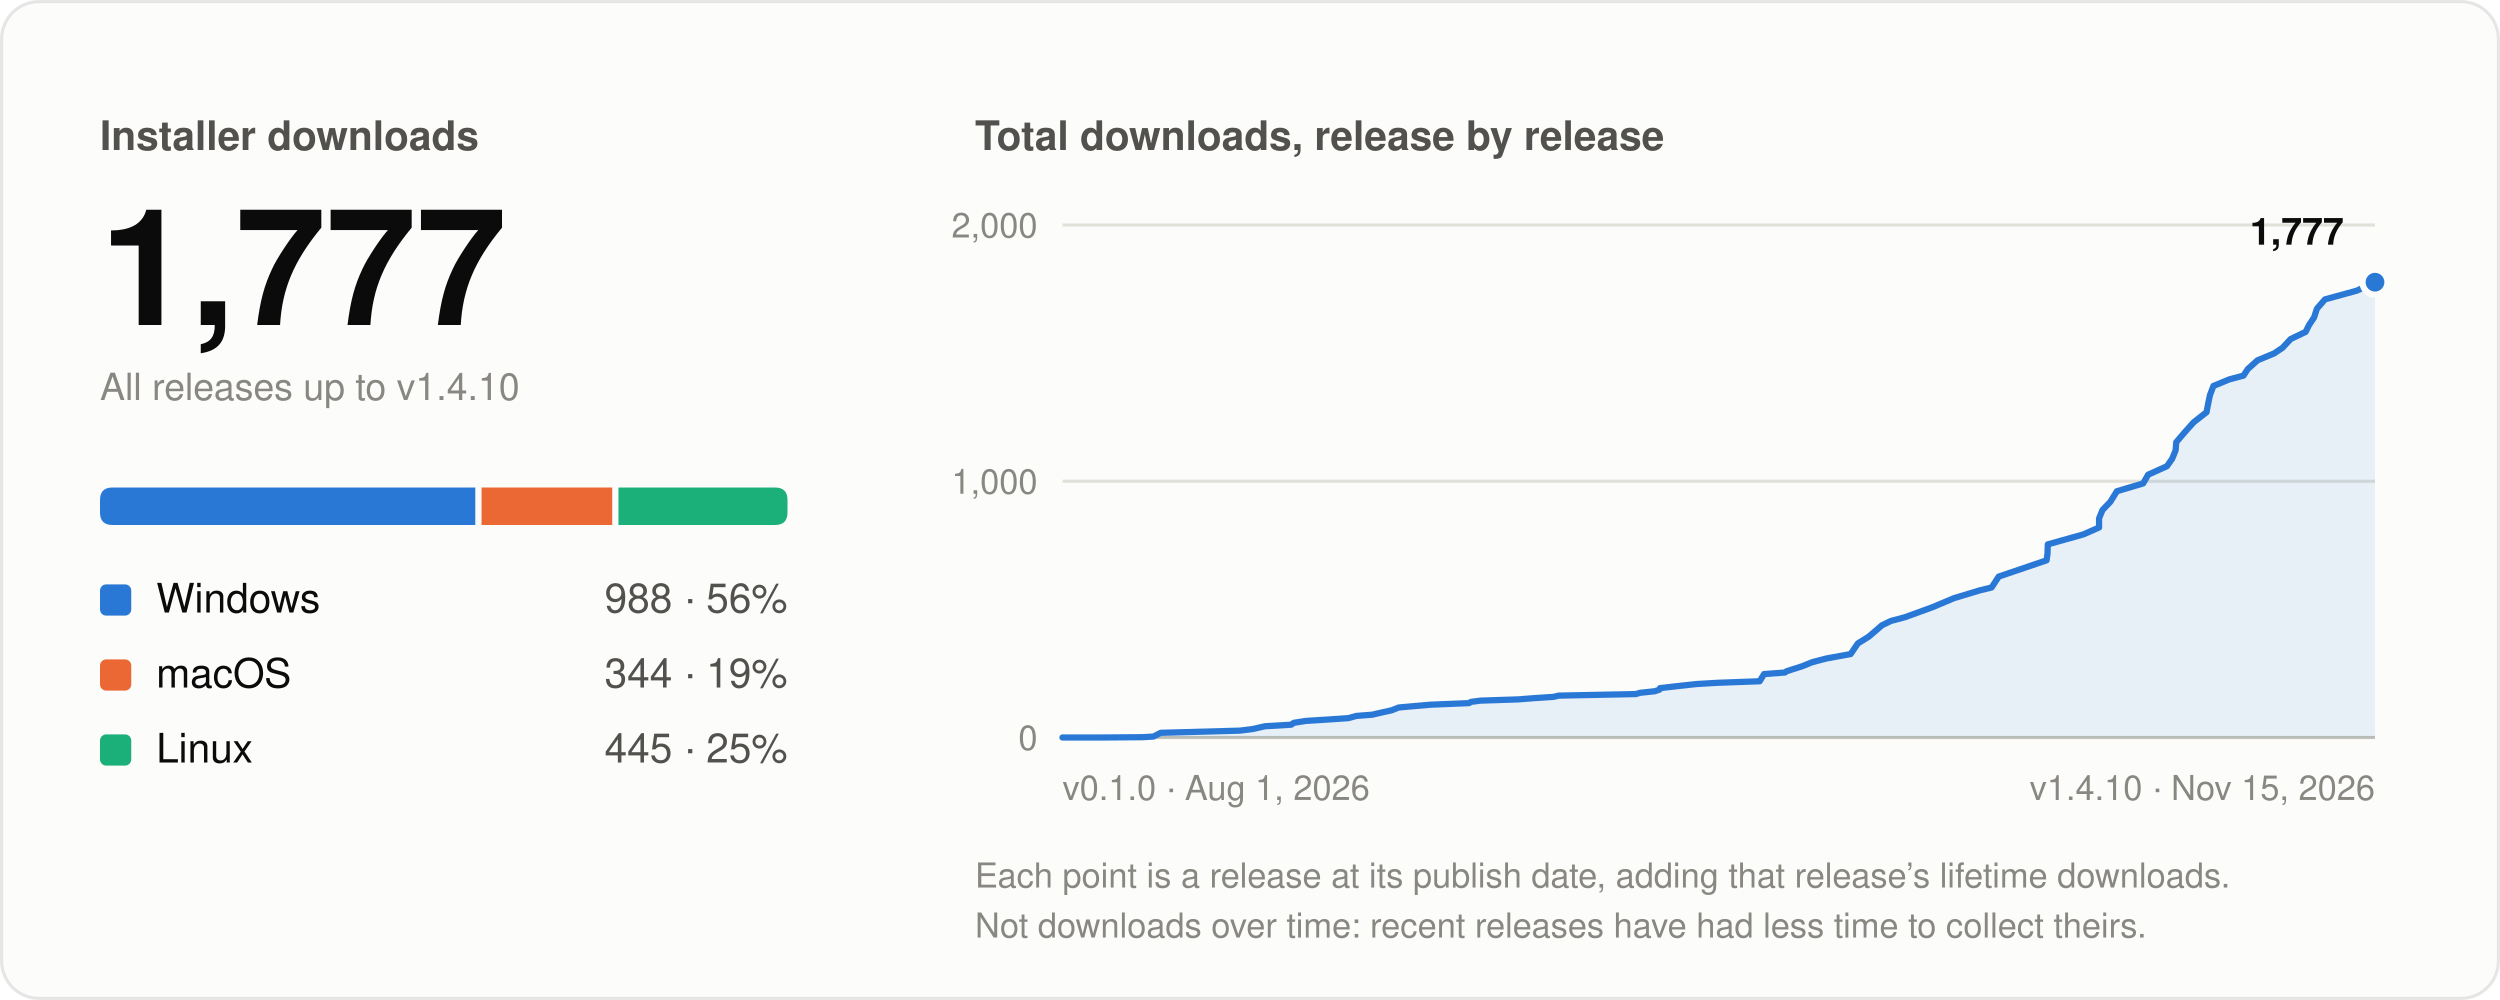
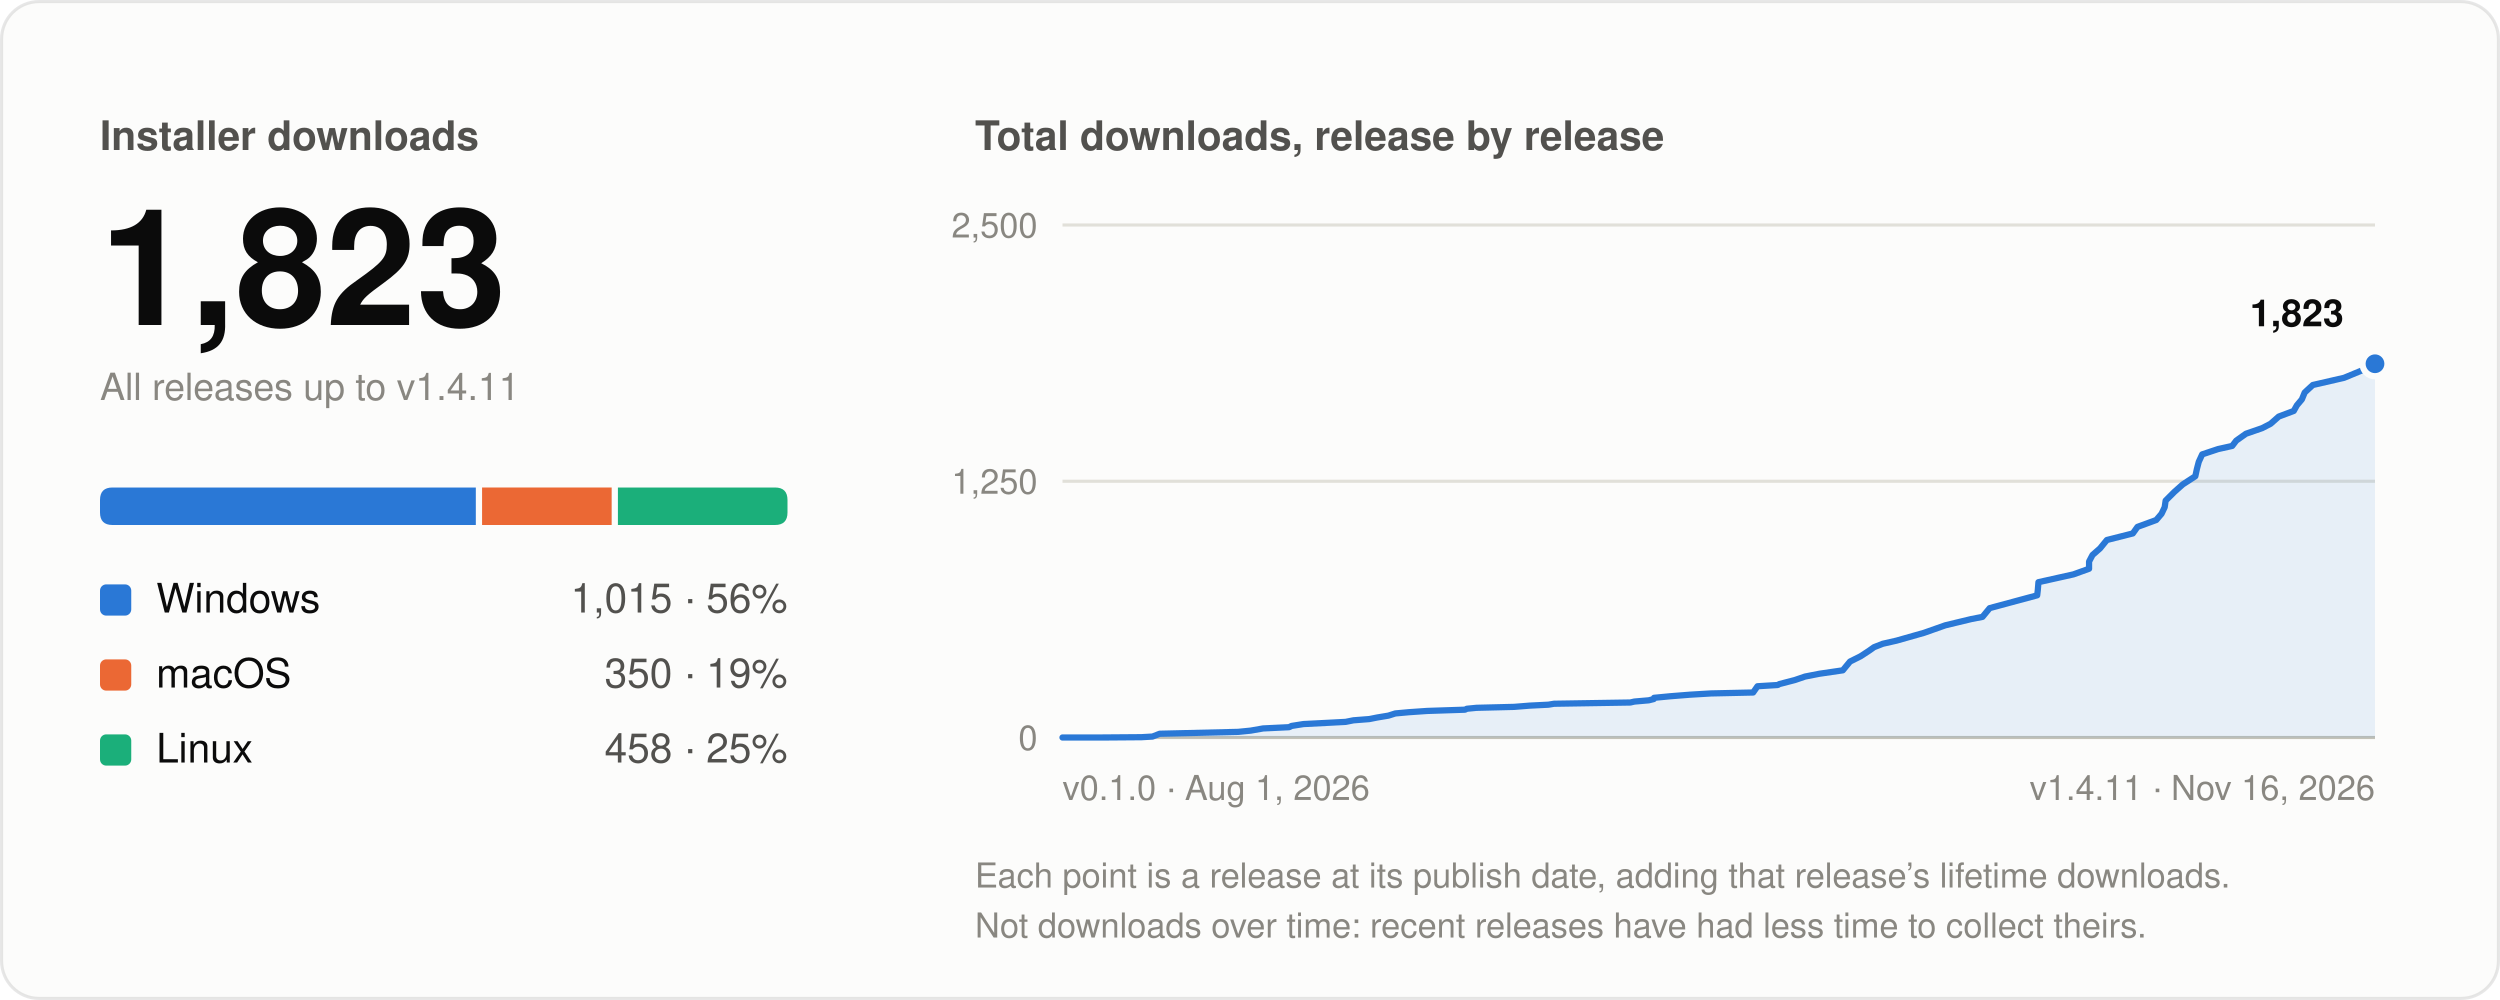
<svg xmlns="http://www.w3.org/2000/svg" width="800" height="320" viewBox="0 0 800 320" role="img" font-family="system-ui, -apple-system, &quot;Segoe UI&quot;, Helvetica, Arial, sans-serif">
  <rect x="0.5" y="0.5" width="799" height="319" rx="12" fill="#fcfcfb" stroke="rgba(11,11,11,0.10)" />
  <text x="32" y="48" font-size="13" font-weight="600" fill="#52514e" text-anchor="start">Installer downloads</text>
-   <text x="32" y="104" font-size="52" font-weight="700" fill="#0b0b0b" text-anchor="start">1,777</text>
-   <text x="32" y="128" font-size="12" font-weight="400" fill="#898781" text-anchor="start">All releases up to v1.4.10</text>
-   <path d="M36,156 H152.095 Q152.095,156 152.095,156 V168 Q152.095,168 152.095,168 H36 Q32,168 32,164 V160 Q32,156 36,156 Z" fill="#2a78d6" />
-   <path d="M154.095,156 H195.909 Q195.909,156 195.909,156 V168 Q195.909,168 195.909,168 H154.095 Q154.095,168 154.095,168 V156 Q154.095,156 154.095,156 Z" fill="#eb6834" />
-   <path d="M197.909,156 H248 Q252,156 252,160 V164 Q252,168 248,168 H197.909 Q197.909,168 197.909,168 V156 Q197.909,156 197.909,156 Z" fill="#1baf7a" />
+   <text x="32" y="104" font-size="52" font-weight="700" fill="#0b0b0b" text-anchor="start">1,823</text>
+   <text x="32" y="128" font-size="12" font-weight="400" fill="#898781" text-anchor="start">All releases up to v1.4.11</text>
+   <path d="M36,156 H152.263 Q152.263,156 152.263,156 V168 Q152.263,168 152.263,168 H36 Q32,168 32,164 V160 Q32,156 36,156 Z" fill="#2a78d6" />
+   <path d="M154.263,156 H195.733 Q195.733,156 195.733,156 V168 Q195.733,168 195.733,168 H154.263 Q154.263,168 154.263,168 V156 Q154.263,156 154.263,156 Z" fill="#eb6834" />
+   <path d="M197.733,156 H248 Q252,156 252,160 V164 Q252,168 248,168 H197.733 Q197.733,168 197.733,168 V156 Q197.733,156 197.733,156 Z" fill="#1baf7a" />
  <rect x="32" y="187" width="10" height="10" rx="2" fill="#2a78d6" />
  <text x="50" y="196" font-size="13" font-weight="400" fill="#0b0b0b" text-anchor="start">Windows</text>
-   <text x="252" y="196" font-size="13" font-weight="400" fill="#52514e" text-anchor="end">988 · 56%</text>
+   <text x="252" y="196" font-size="13" font-weight="400" fill="#52514e" text-anchor="end">1,015 · 56%</text>
  <rect x="32" y="211" width="10" height="10" rx="2" fill="#eb6834" />
  <text x="50" y="220" font-size="13" font-weight="400" fill="#0b0b0b" text-anchor="start">macOS</text>
-   <text x="252" y="220" font-size="13" font-weight="400" fill="#52514e" text-anchor="end">344 · 19%</text>
+   <text x="252" y="220" font-size="13" font-weight="400" fill="#52514e" text-anchor="end">350 · 19%</text>
  <rect x="32" y="235" width="10" height="10" rx="2" fill="#1baf7a" />
  <text x="50" y="244" font-size="13" font-weight="400" fill="#0b0b0b" text-anchor="start">Linux</text>
-   <text x="252" y="244" font-size="13" font-weight="400" fill="#52514e" text-anchor="end">445 · 25%</text>
+   <text x="252" y="244" font-size="13" font-weight="400" fill="#52514e" text-anchor="end">458 · 25%</text>
  <text x="312" y="48" font-size="13" font-weight="600" fill="#52514e" text-anchor="start">Total downloads, release by release</text>
  <line x1="340" x2="760" y1="236" y2="236" stroke="#c3c2b7" stroke-width="1" />
  <text x="332" y="240" font-size="11" font-weight="400" fill="#898781" text-anchor="end">0</text>
  <line x1="340" x2="760" y1="154" y2="154" stroke="#e1e0d9" stroke-width="1" />
-   <text x="332" y="158" font-size="11" font-weight="400" fill="#898781" text-anchor="end">1,000</text>
+   <text x="332" y="158" font-size="11" font-weight="400" fill="#898781" text-anchor="end">1,250</text>
  <line x1="340" x2="760" y1="72" y2="72" stroke="#e1e0d9" stroke-width="1" />
-   <text x="332" y="76" font-size="11" font-weight="400" fill="#898781" text-anchor="end">2,000</text>
-   <path d="M340.0,236.0 L340.0,236.0 L344.0,236.0 L352.1,236.0 L352.6,236.0 L365.5,235.9 L369.1,235.7 L371.4,234.5 L396.8,233.8 L400.8,233.3 L404.8,232.4 L413.2,231.9 L414.0,231.3 L417.8,230.7 L425.7,230.2 L431.5,229.8 L434.0,229.1 L439.1,228.7 L441.7,228.1 L445.3,227.3 L447.6,226.4 L452.0,226.0 L457.8,225.5 L470.1,225.0 L470.7,224.6 L473.8,224.2 L485.9,223.8 L491.0,223.4 L497.1,223.0 L498.8,222.6 L523.5,222.1 L524.8,221.7 L529.5,221.2 L531.0,220.7 L531.2,220.2 L536.4,219.6 L542.8,218.9 L549.5,218.5 L563.1,218.0 L564.5,215.7 L571.2,215.2 L571.7,214.8 L576.7,213.2 L579.9,211.9 L584.5,210.7 L592.2,209.3 L594.5,205.9 L597.9,203.8 L600.5,201.6 L602.2,200.1 L605.1,198.7 L609.6,197.5 L618.4,194.3 L625.3,191.4 L633.6,188.9 L637.3,188.0 L639.6,184.5 L654.9,179.3 L655.2,177.2 L655.3,174.2 L666.7,171.0 L671.7,168.8 L671.7,165.9 L672.8,163.2 L675.3,160.6 L677.4,157.2 L685.8,154.7 L687.4,151.9 L693.4,149.2 L695.1,146.8 L696.2,144.1 L696.4,141.5 L699.3,138.1 L702.0,135.1 L706.1,131.9 L706.6,129.2 L707.2,126.4 L708.3,123.5 L713.4,121.4 L717.9,120.2 L719.3,118.1 L722.4,115.3 L727.7,113.1 L730.4,111.3 L733.0,108.5 L737.8,106.2 L738.9,104.0 L740.5,101.6 L741.4,98.8 L744.0,95.8 L754.2,93.0 L760.0,90.3 L760.0,236 L340.0,236 Z" fill="#2a78d6" fill-opacity="0.1" />
-   <path d="M340.0,236.0 L340.0,236.0 L344.0,236.0 L352.1,236.0 L352.6,236.0 L365.5,235.9 L369.1,235.7 L371.4,234.5 L396.8,233.8 L400.8,233.3 L404.8,232.4 L413.2,231.9 L414.0,231.3 L417.8,230.7 L425.7,230.2 L431.5,229.8 L434.0,229.1 L439.1,228.7 L441.7,228.1 L445.3,227.3 L447.6,226.4 L452.0,226.0 L457.8,225.5 L470.1,225.0 L470.7,224.6 L473.8,224.2 L485.9,223.8 L491.0,223.4 L497.1,223.0 L498.8,222.6 L523.5,222.1 L524.8,221.7 L529.5,221.2 L531.0,220.7 L531.2,220.2 L536.4,219.6 L542.8,218.9 L549.5,218.5 L563.1,218.0 L564.5,215.7 L571.2,215.2 L571.7,214.8 L576.7,213.2 L579.9,211.9 L584.5,210.7 L592.2,209.3 L594.5,205.9 L597.9,203.8 L600.5,201.6 L602.2,200.1 L605.1,198.7 L609.6,197.5 L618.4,194.3 L625.3,191.4 L633.6,188.9 L637.3,188.0 L639.6,184.5 L654.9,179.3 L655.2,177.2 L655.3,174.2 L666.7,171.0 L671.7,168.8 L671.7,165.9 L672.8,163.2 L675.3,160.6 L677.4,157.2 L685.8,154.7 L687.4,151.9 L693.4,149.2 L695.1,146.8 L696.2,144.1 L696.4,141.5 L699.3,138.1 L702.0,135.1 L706.1,131.9 L706.6,129.2 L707.2,126.4 L708.3,123.5 L713.4,121.4 L717.9,120.2 L719.3,118.1 L722.4,115.3 L727.7,113.1 L730.4,111.3 L733.0,108.5 L737.8,106.2 L738.9,104.0 L740.5,101.6 L741.4,98.8 L744.0,95.8 L754.2,93.0 L760.0,90.3" fill="none" stroke="#2a78d6" stroke-width="2" stroke-linejoin="round" stroke-linecap="round" />
-   <circle cx="760.0" cy="90.3" r="4" fill="#2a78d6" stroke="#fcfcfb" stroke-width="2" />
-   <text x="750" y="78.286" font-size="12" font-weight="600" fill="#0b0b0b" text-anchor="end">1,777</text>
+   <text x="332" y="76" font-size="11" font-weight="400" fill="#898781" text-anchor="end">2,500</text>
+   <path d="M340.0,236.0 L340.0,236.0 L344.0,236.0 L352.0,236.0 L352.5,236.0 L365.3,235.9 L368.8,235.7 L371.1,234.8 L396.2,234.2 L400.2,233.8 L404.2,233.1 L412.5,232.7 L413.3,232.3 L417.1,231.7 L424.9,231.3 L430.6,231.0 L433.1,230.5 L438.2,230.1 L440.7,229.6 L444.3,229.0 L446.5,228.3 L450.9,227.9 L456.7,227.5 L468.8,227.1 L469.4,226.8 L472.5,226.5 L484.5,226.2 L489.5,225.8 L495.5,225.5 L497.3,225.2 L521.7,224.8 L523.0,224.5 L527.6,224.1 L529.2,223.7 L529.3,223.3 L534.5,222.8 L540.8,222.3 L547.5,221.9 L561.0,221.6 L562.4,219.6 L568.9,219.2 L569.4,218.9 L574.4,217.6 L577.6,216.5 L582.2,215.6 L589.7,214.5 L592.0,211.7 L595.4,210.0 L598.0,208.3 L599.7,207.1 L602.5,206.0 L606.9,205.0 L615.7,202.5 L622.5,200.1 L630.8,198.1 L634.4,197.4 L636.7,194.6 L651.9,190.5 L652.1,188.8 L652.3,186.3 L663.5,183.8 L668.5,182.0 L668.5,179.7 L669.6,177.6 L672.0,175.5 L674.2,172.8 L682.5,170.7 L684.0,168.6 L690.0,166.4 L691.7,164.4 L692.7,162.3 L693.0,160.2 L695.8,157.4 L698.5,155.0 L702.5,152.4 L703.0,150.1 L703.6,147.8 L704.7,145.4 L709.8,143.7 L714.3,142.7 L715.6,141.0 L718.7,138.8 L723.9,137.0 L726.6,135.6 L729.2,133.3 L734.0,131.5 L735.0,129.7 L736.6,127.8 L737.5,125.6 L740.1,123.2 L750.1,120.9 L755.9,118.5 L760.0,116.4 L760.0,236 L340.0,236 Z" fill="#2a78d6" fill-opacity="0.1" />
+   <path d="M340.0,236.0 L340.0,236.0 L344.0,236.0 L352.0,236.0 L352.5,236.0 L365.3,235.9 L368.8,235.7 L371.1,234.8 L396.2,234.2 L400.2,233.8 L404.2,233.1 L412.5,232.7 L413.3,232.3 L417.1,231.7 L424.9,231.3 L430.6,231.0 L433.1,230.5 L438.2,230.1 L440.7,229.6 L444.3,229.0 L446.5,228.3 L450.9,227.9 L456.7,227.5 L468.8,227.1 L469.4,226.8 L472.5,226.5 L484.5,226.2 L489.5,225.8 L495.5,225.5 L497.3,225.2 L521.7,224.8 L523.0,224.5 L527.6,224.1 L529.2,223.7 L529.3,223.3 L534.5,222.8 L540.8,222.3 L547.5,221.9 L561.0,221.6 L562.4,219.6 L568.9,219.2 L569.4,218.9 L574.4,217.6 L577.6,216.5 L582.2,215.6 L589.7,214.5 L592.0,211.7 L595.4,210.0 L598.0,208.3 L599.7,207.1 L602.5,206.0 L606.9,205.0 L615.7,202.5 L622.5,200.1 L630.8,198.1 L634.4,197.4 L636.7,194.6 L651.9,190.5 L652.1,188.8 L652.3,186.3 L663.5,183.8 L668.5,182.0 L668.5,179.7 L669.6,177.6 L672.0,175.5 L674.2,172.8 L682.5,170.7 L684.0,168.6 L690.0,166.4 L691.7,164.4 L692.7,162.3 L693.0,160.2 L695.8,157.4 L698.5,155.0 L702.5,152.4 L703.0,150.1 L703.6,147.8 L704.7,145.4 L709.8,143.7 L714.3,142.7 L715.6,141.0 L718.7,138.8 L723.9,137.0 L726.6,135.6 L729.2,133.3 L734.0,131.5 L735.0,129.7 L736.6,127.8 L737.5,125.6 L740.1,123.2 L750.1,120.9 L755.9,118.5 L760.0,116.4" fill="none" stroke="#2a78d6" stroke-width="2" stroke-linejoin="round" stroke-linecap="round" />
+   <circle cx="760.0" cy="116.4" r="4" fill="#2a78d6" stroke="#fcfcfb" stroke-width="2" />
+   <text x="750" y="104.411" font-size="12" font-weight="600" fill="#0b0b0b" text-anchor="end">1,823</text>
  <text x="340" y="256" font-size="11" font-weight="400" fill="#898781" text-anchor="start">v0.1.0 · Aug 1, 2026</text>
-   <text x="760" y="256" font-size="11" font-weight="400" fill="#898781" text-anchor="end">v1.4.10 · Nov 15, 2026</text>
+   <text x="760" y="256" font-size="11" font-weight="400" fill="#898781" text-anchor="end">v1.4.11 · Nov 16, 2026</text>
  <text x="312" y="284" font-size="11" font-weight="400" fill="#898781" text-anchor="start">Each point is a release at its publish date, adding that release’s lifetime downloads.</text>
  <text x="312" y="300" font-size="11" font-weight="400" fill="#898781" text-anchor="start">Not downloads over time: recent releases have had less time to collect theirs.</text>
</svg>
